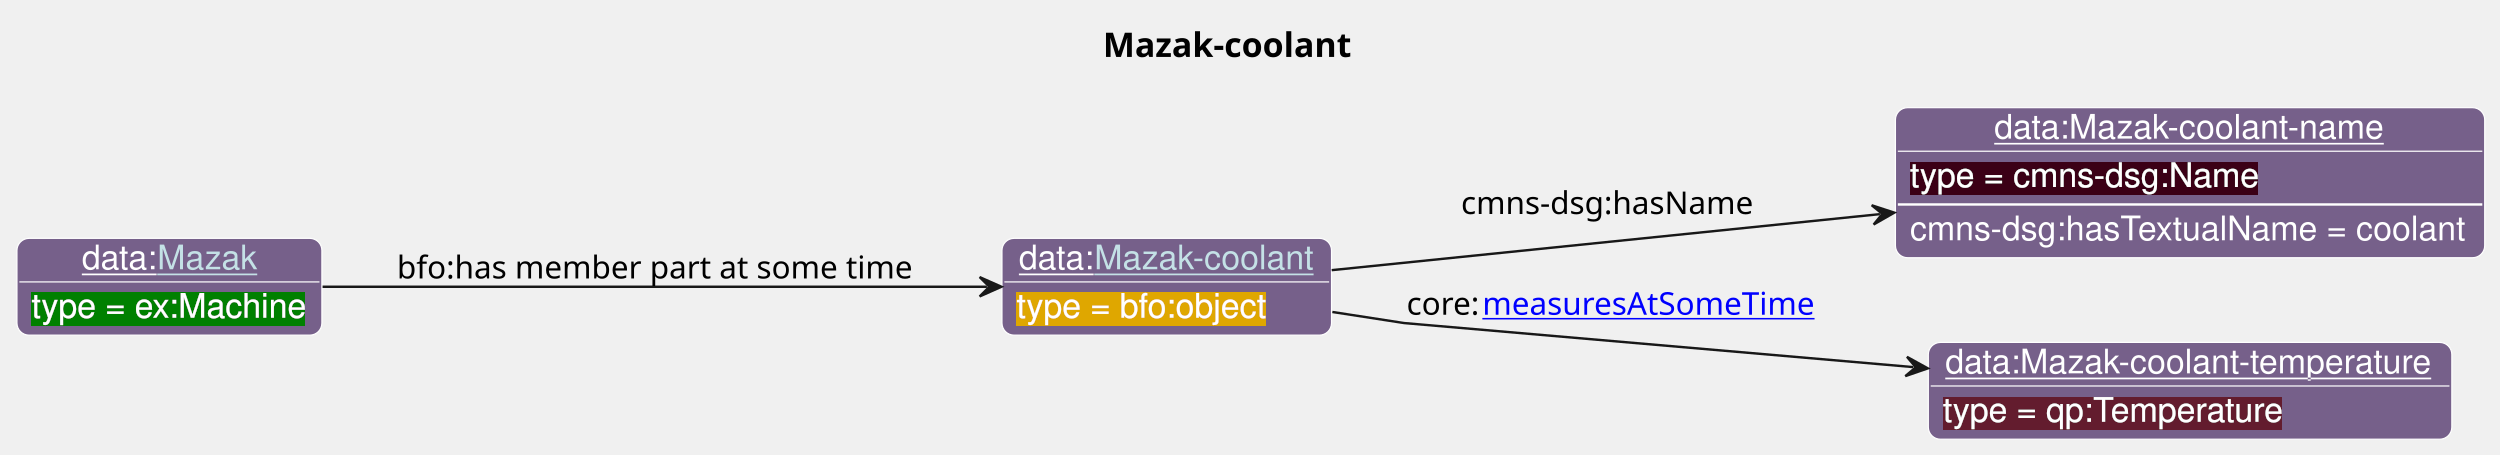
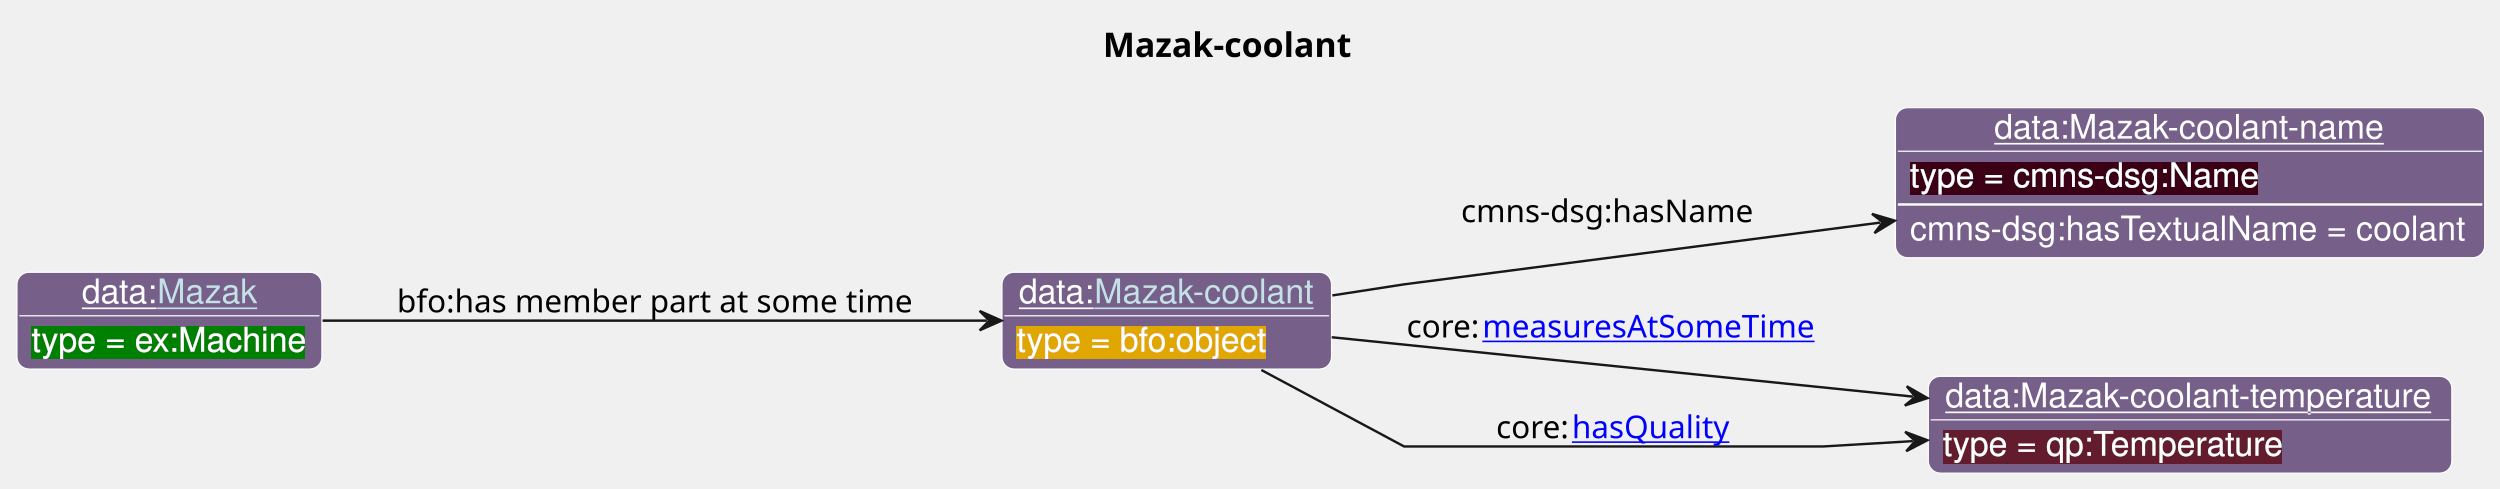
- <svg xmlns="http://www.w3.org/2000/svg" xmlns:xlink="http://www.w3.org/1999/xlink" contentStyleType="text/css" data-diagram-type="CLASS" height="188px" preserveAspectRatio="none" style="width:1033px;height:188px;background:#FFFFFF;" version="1.1" viewBox="0 0 1033 188" width="1033px" zoomAndPan="magnify">
+ <svg xmlns="http://www.w3.org/2000/svg" xmlns:xlink="http://www.w3.org/1999/xlink" contentStyleType="text/css" data-diagram-type="CLASS" height="202px" preserveAspectRatio="none" style="width:1033px;height:202px;background:#FFFFFF;" version="1.1" viewBox="0 0 1033 202" width="1033px" zoomAndPan="magnify">
  <defs>
-     <filter height="1" id="bmczqd5rk82ef0" width="1" x="0" y="0">
+     <filter height="1" id="bs3qx03na6hur0" width="1" x="0" y="0">
      <feFlood flood-color="#DFA702" result="flood" />
      <feComposite in="SourceGraphic" in2="flood" operator="over" />
    </filter>
-     <filter height="1" id="bmczqd5rk82ef1" width="1" x="0" y="0">
+     <filter height="1" id="bs3qx03na6hur1" width="1" x="0" y="0">
      <feFlood flood-color="#3A0519" result="flood" />
      <feComposite in="SourceGraphic" in2="flood" operator="over" />
    </filter>
-     <filter height="1" id="bmczqd5rk82ef2" width="1" x="0" y="0">
+     <filter height="1" id="bs3qx03na6hur2" width="1" x="0" y="0">
      <feFlood flood-color="#641B2E" result="flood" />
      <feComposite in="SourceGraphic" in2="flood" operator="over" />
    </filter>
-     <filter height="1" id="bmczqd5rk82ef3" width="1" x="0" y="0">
+     <filter height="1" id="bs3qx03na6hur3" width="1" x="0" y="0">
      <feFlood flood-color="#008000" result="flood" />
      <feComposite in="SourceGraphic" in2="flood" operator="over" />
    </filter>
  </defs>
  <g>
    <text fill="#000000" font-family="sans-serif" font-size="14" font-weight="bold" lengthAdjust="spacing" textLength="108.227" x="455.731" y="23.535">Mazak-coolant</text>
    <g class="entity" data-entity="o1" data-source-line="131" data-uid="ent0002" id="entity_o1">
-       <rect fill="#76608A" height="40" rx="5" ry="5" style="stroke:#FFFFFF;stroke-width:0.5;" width="136.179" x="414.01" y="98.488" />
-       <text fill="#FFFFFF" font-family="Helvetica" font-size="14" lengthAdjust="spacing" text-decoration="underline" textLength="31.138" x="421.01" y="111.269">data:</text>
+       <rect fill="#76608A" height="40" rx="5" ry="5" style="stroke:#FFFFFF;stroke-width:0.5;" width="136.179" x="414.01" y="112.488" />
+       <text fill="#FFFFFF" font-family="Helvetica" font-size="14" lengthAdjust="spacing" text-decoration="underline" textLength="31.138" x="421.01" y="125.269">data:</text>
      <a href="./Mazak-coolant.html" target="_top" title="./Mazak-coolant.html" xlink:actuate="onRequest" xlink:href="./Mazak-coolant.html" xlink:show="new" xlink:title="./Mazak-coolant.html" xlink:type="simple">
-         <text fill="#C4E1E6" font-family="Helvetica" font-size="14" lengthAdjust="spacing" text-decoration="underline" textLength="91.041" x="452.148" y="111.269">Mazak-coolant</text>
+         <text fill="#C4E1E6" font-family="Helvetica" font-size="14" lengthAdjust="spacing" text-decoration="underline" textLength="91.041" x="452.148" y="125.269">Mazak-coolant</text>
      </a>
-       <line style="stroke:#FFFFFF;stroke-width:0.5;" x1="415.01" x2="549.189" y1="116.488" y2="116.488" />
-       <text fill="#FFFFFF" filter="url(#bmczqd5rk82ef0)" font-family="Helvetica" font-size="14" lengthAdjust="spacing" textLength="103.127" x="420.01" y="131.269">type = bfo:object</text>
+       <line style="stroke:#FFFFFF;stroke-width:0.5;" x1="415.01" x2="549.189" y1="130.488" y2="130.488" />
+       <text fill="#FFFFFF" filter="url(#bs3qx03na6hur0)" font-family="Helvetica" font-size="14" lengthAdjust="spacing" textLength="103.127" x="420.01" y="145.269">type = bfo:object</text>
    </g>
    <g class="entity" data-entity="o2" data-source-line="131" data-uid="ent0003" id="entity_o2">
      <rect fill="#76608A" height="62" rx="5" ry="5" style="stroke:#FFFFFF;stroke-width:0.5;" width="243.499" x="783.19" y="44.488" />
      <text fill="#FFFFFF" font-family="Helvetica" font-size="14" lengthAdjust="spacing" text-decoration="underline" textLength="161.861" x="824.009" y="57.269">data:Mazak-coolant-name</text>
      <line style="stroke:#FFFFFF;stroke-width:0.5;" x1="784.19" x2="1025.689" y1="62.488" y2="62.488" />
-       <text fill="#FFFFFF" filter="url(#bmczqd5rk82ef1)" font-family="Helvetica" font-size="14" lengthAdjust="spacing" textLength="144.334" x="789.19" y="77.269">type = cmns-dsg:Name</text>
+       <text fill="#FFFFFF" filter="url(#bs3qx03na6hur1)" font-family="Helvetica" font-size="14" lengthAdjust="spacing" textLength="144.334" x="789.19" y="77.269">type = cmns-dsg:Name</text>
      <line style="stroke:#FFFFFF;stroke-width:1;" x1="784.19" x2="1025.689" y1="84.488" y2="84.488" />
      <text fill="#FFFFFF" font-family="Helvetica" font-size="14" lengthAdjust="spacing" textLength="231.499" x="789.19" y="99.269">cmns-dsg:hasTextualName = coolant</text>
    </g>
    <g class="entity" data-entity="o3" data-source-line="131" data-uid="ent0004" id="entity_o3">
-       <rect fill="#76608A" height="40" rx="5" ry="5" style="stroke:#FFFFFF;stroke-width:0.5;" width="216.323" x="796.78" y="141.488" />
-       <text fill="#FFFFFF" font-family="Helvetica" font-size="14" lengthAdjust="spacing" text-decoration="underline" textLength="202.323" x="803.78" y="154.269">data:Mazak-coolant-temperature</text>
-       <line style="stroke:#FFFFFF;stroke-width:0.5;" x1="797.78" x2="1012.103" y1="159.488" y2="159.488" />
-       <text fill="#FFFFFF" filter="url(#bmczqd5rk82ef2)" font-family="Helvetica" font-size="14" lengthAdjust="spacing" textLength="142.023" x="802.78" y="174.269">type = qp:Temperature</text>
+       <rect fill="#76608A" height="40" rx="5" ry="5" style="stroke:#FFFFFF;stroke-width:0.5;" width="216.323" x="796.78" y="155.488" />
+       <text fill="#FFFFFF" font-family="Helvetica" font-size="14" lengthAdjust="spacing" text-decoration="underline" textLength="202.323" x="803.78" y="168.269">data:Mazak-coolant-temperature</text>
+       <line style="stroke:#FFFFFF;stroke-width:0.5;" x1="797.78" x2="1012.103" y1="173.488" y2="173.488" />
+       <text fill="#FFFFFF" filter="url(#bs3qx03na6hur2)" font-family="Helvetica" font-size="14" lengthAdjust="spacing" textLength="142.023" x="802.78" y="188.269">type = qp:Temperature</text>
    </g>
    <g class="entity" data-entity="o4" data-source-line="131" data-uid="ent0005" id="entity_o4">
-       <rect fill="#76608A" height="40" rx="5" ry="5" style="stroke:#FFFFFF;stroke-width:0.5;" width="126.01" x="7" y="98.488" />
-       <text fill="#FFFFFF" font-family="Helvetica" font-size="14" lengthAdjust="spacing" text-decoration="underline" textLength="31.138" x="33.819" y="111.269">data:</text>
+       <rect fill="#76608A" height="40" rx="5" ry="5" style="stroke:#FFFFFF;stroke-width:0.5;" width="126.01" x="7" y="112.488" />
+       <text fill="#FFFFFF" font-family="Helvetica" font-size="14" lengthAdjust="spacing" text-decoration="underline" textLength="31.138" x="33.819" y="125.269">data:</text>
      <a href="./Mazak.html" target="_top" title="./Mazak.html" xlink:actuate="onRequest" xlink:href="./Mazak.html" xlink:show="new" xlink:title="./Mazak.html" xlink:type="simple">
-         <text fill="#C4E1E6" font-family="Helvetica" font-size="14" lengthAdjust="spacing" text-decoration="underline" textLength="41.234" x="64.957" y="111.269">Mazak</text>
+         <text fill="#C4E1E6" font-family="Helvetica" font-size="14" lengthAdjust="spacing" text-decoration="underline" textLength="41.234" x="64.957" y="125.269">Mazak</text>
      </a>
-       <line style="stroke:#FFFFFF;stroke-width:0.5;" x1="8" x2="132.01" y1="116.488" y2="116.488" />
-       <text fill="#FFFFFF" filter="url(#bmczqd5rk82ef3)" font-family="Helvetica" font-size="14" lengthAdjust="spacing" textLength="114.01" x="13" y="131.269">type = ex:Machine</text>
+       <line style="stroke:#FFFFFF;stroke-width:0.5;" x1="8" x2="132.01" y1="130.488" y2="130.488" />
+       <text fill="#FFFFFF" filter="url(#bs3qx03na6hur3)" font-family="Helvetica" font-size="14" lengthAdjust="spacing" textLength="114.01" x="13" y="145.269">type = ex:Machine</text>
    </g>
    <g class="link" data-entity-1="o1" data-entity-2="o2" data-source-line="195" data-uid="lnk6" id="link_o1_o2">
-       <path codeLine="195" d="M550.25,111.628 C612.67,105.248 701.161,96.209 776.771,88.478" fill="none" id="o1-to-o2" style="stroke:#181818;stroke-width:1;" />
-       <polygon fill="#181818" points="782.74,87.868,773.38,84.804,777.766,88.377,774.193,92.763,782.74,87.868" style="stroke:#181818;stroke-width:1;" />
-       <text fill="#000000" font-family="sans-serif" font-size="13" lengthAdjust="spacing" textLength="126.077" x="603.69" y="88.437">cmns-dsg:hasName</text>
+       <path codeLine="195" d="M550.53,122.068 C567.1,119.508 580.19,117.488 580.19,117.488 C580.19,117.488 685.02,103.89 776.98,91.96" fill="none" id="o1-to-o2" style="stroke:#181818;stroke-width:1;" />
+       <polygon fill="#181818" points="782.93,91.188,773.49,88.379,777.972,91.832,774.519,96.313,782.93,91.188" style="stroke:#181818;stroke-width:1;" />
+       <text fill="#000000" font-family="sans-serif" font-size="13" lengthAdjust="spacing" textLength="126.077" x="603.69" y="91.797">cmns-dsg:hasName</text>
    </g>
    <g class="link" data-entity-1="o1" data-entity-2="o3" data-source-line="195" data-uid="lnk7" id="link_o1_o3">
-       <path codeLine="195" d="M550.53,128.908 C567.1,131.468 580.19,133.488 580.19,133.488 C580.19,133.488 696.362,143.531 790.602,151.691" fill="none" id="o1-to-o3" style="stroke:#181818;stroke-width:1;" />
-       <polygon fill="#181818" points="796.58,152.208,787.959,147.447,791.599,151.777,787.269,155.417,796.58,152.208" style="stroke:#181818;stroke-width:1;" />
-       <text fill="#000000" font-family="sans-serif" font-size="13" lengthAdjust="spacing" textLength="31.319" x="581.19" y="130.057">core:</text>
+       <path codeLine="195" d="M550.25,139.348 C616.5,146.118 712.871,155.969 790.451,163.889" fill="none" id="o1-to-o3" style="stroke:#181818;stroke-width:1;" />
+       <polygon fill="#181818" points="796.42,164.498,787.873,159.605,791.446,163.99,787.06,167.564,796.42,164.498" style="stroke:#181818;stroke-width:1;" />
+       <text fill="#000000" font-family="sans-serif" font-size="13" lengthAdjust="spacing" textLength="31.319" x="581.19" y="139.447">core:</text>
      <a href="https://spec.industrialontologies.org/ontology/core/Core/measuresAtSomeTime" target="_top" title="https://spec.industrialontologies.org/ontology/core/Core/measuresAtSomeTime" xlink:actuate="onRequest" xlink:href="https://spec.industrialontologies.org/ontology/core/Core/measuresAtSomeTime" xlink:show="new" xlink:title="https://spec.industrialontologies.org/ontology/core/Core/measuresAtSomeTime" xlink:type="simple">
-         <text fill="#0000FF" font-family="sans-serif" font-size="13" lengthAdjust="spacing" text-decoration="underline" textLength="139.998" x="612.509" y="130.057">measuresAtSomeTime</text>
+         <text fill="#0000FF" font-family="sans-serif" font-size="13" lengthAdjust="spacing" text-decoration="underline" textLength="139.998" x="612.509" y="139.447">measuresAtSomeTime</text>
      </a>
    </g>
-     <g class="link" data-entity-1="o4" data-entity-2="o1" data-source-line="195" data-uid="lnk8" id="link_o4_o1">
-       <path codeLine="195" d="M133.29,118.488 C208.91,118.488 329.97,118.488 407.79,118.488" fill="none" id="o4-to-o1" style="stroke:#181818;stroke-width:1;" />
-       <polygon fill="#181818" points="413.79,118.488,404.79,114.488,408.79,118.488,404.79,122.488,413.79,118.488" style="stroke:#181818;stroke-width:1;" />
-       <text fill="#000000" font-family="sans-serif" font-size="13" lengthAdjust="spacing" textLength="219.337" x="164.01" y="115.057">bfo:has member part at some time</text>
+     <g class="link" data-entity-1="o1" data-entity-2="o3" data-source-line="195" data-uid="lnk8" id="link_o1_o3">
+       <path codeLine="195" d="M521.19,152.888 C548.39,167.458 580.19,184.488 580.19,184.488 C580.19,184.488 753.19,184.488 753.19,184.488 C753.19,184.488 766.041,183.727 790.401,182.267" fill="none" id="o1-to-o3-1" style="stroke:#181818;stroke-width:1;" />
+       <polygon fill="#181818" points="796.39,181.908,787.167,178.454,791.399,182.207,787.645,186.44,796.39,181.908" style="stroke:#181818;stroke-width:1;" />
+       <text fill="#000000" font-family="sans-serif" font-size="13" lengthAdjust="spacing" textLength="31.319" x="618.19" y="181.057">core:</text>
+       <a href="https://spec.industrialontologies.org/ontology/core/Core/hasQuality" target="_top" title="https://spec.industrialontologies.org/ontology/core/Core/hasQuality" xlink:actuate="onRequest" xlink:href="https://spec.industrialontologies.org/ontology/core/Core/hasQuality" xlink:show="new" xlink:title="https://spec.industrialontologies.org/ontology/core/Core/hasQuality" xlink:type="simple">
+         <text fill="#0000FF" font-family="sans-serif" font-size="13" lengthAdjust="spacing" text-decoration="underline" textLength="66.39" x="649.509" y="181.057">hasQuality</text>
+       </a>
+     </g>
+     <g class="link" data-entity-1="o4" data-entity-2="o1" data-source-line="195" data-uid="lnk9" id="link_o4_o1">
+       <path codeLine="195" d="M133.29,132.488 C208.91,132.488 329.97,132.488 407.79,132.488" fill="none" id="o4-to-o1" style="stroke:#181818;stroke-width:1;" />
+       <polygon fill="#181818" points="413.79,132.488,404.79,128.488,408.79,132.488,404.79,136.488,413.79,132.488" style="stroke:#181818;stroke-width:1;" />
+       <text fill="#000000" font-family="sans-serif" font-size="13" lengthAdjust="spacing" textLength="219.337" x="164.01" y="129.057">bfo:has member part at some time</text>
    </g>
  </g>
</svg>
